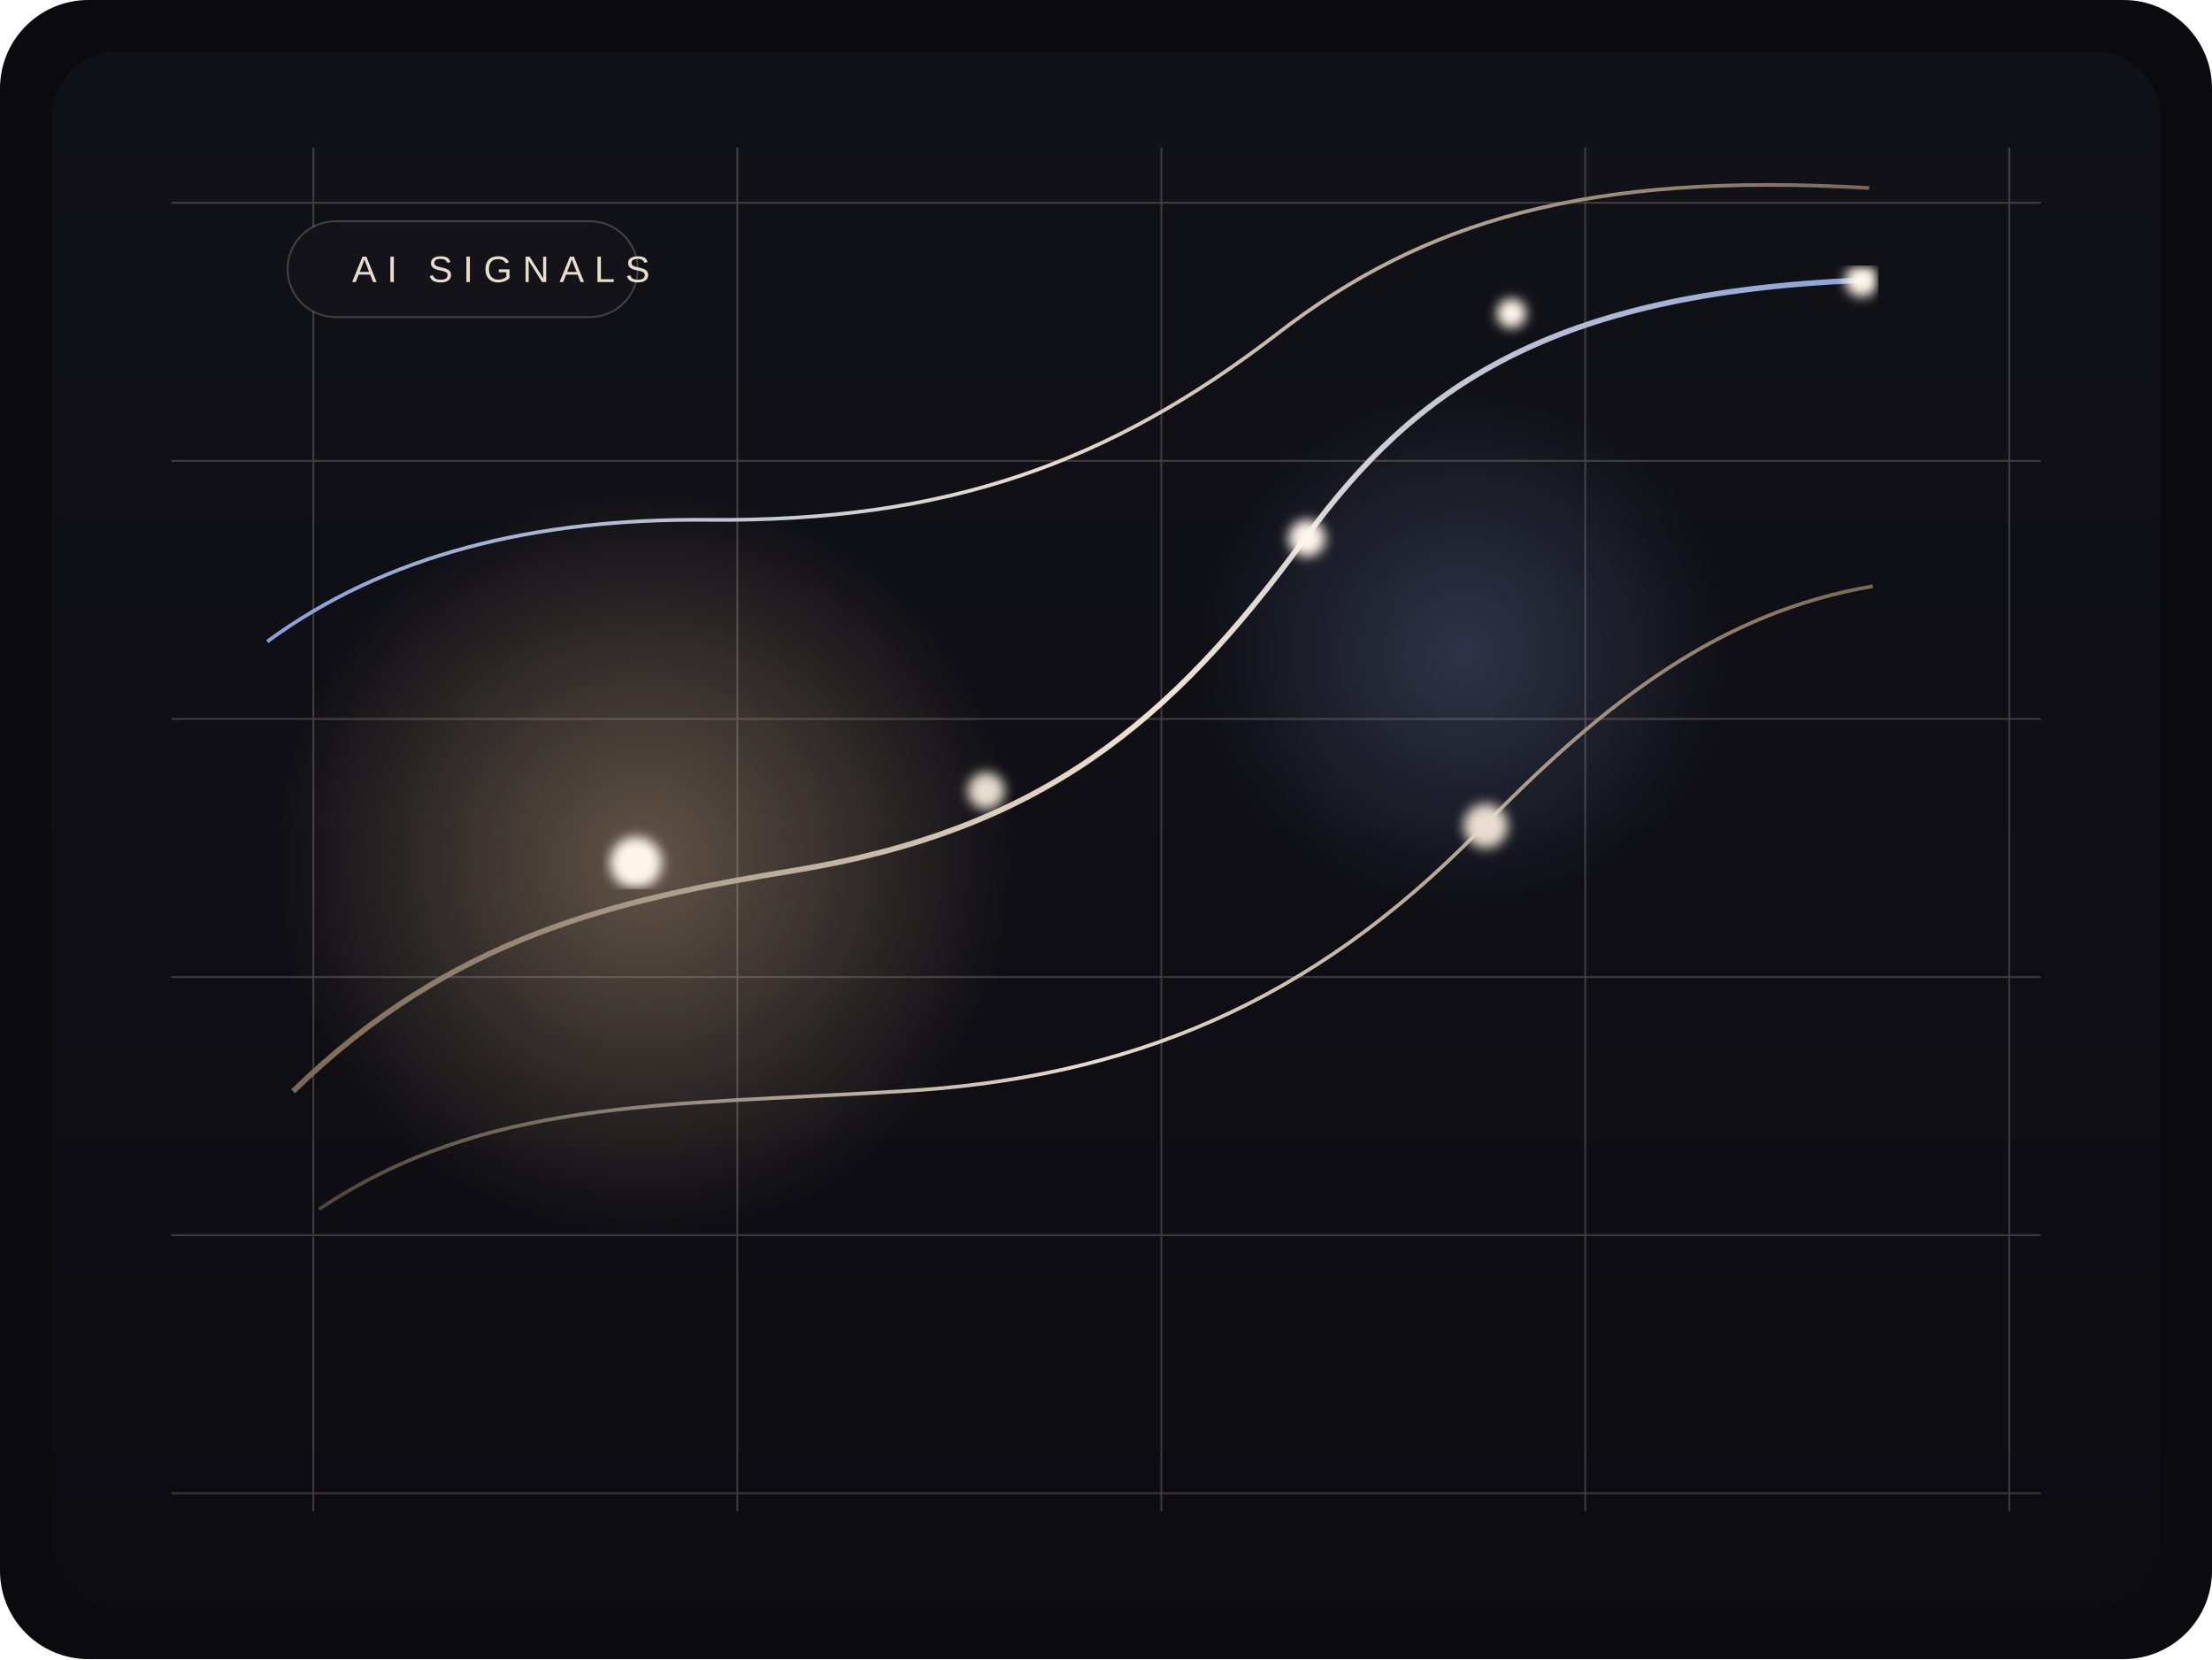
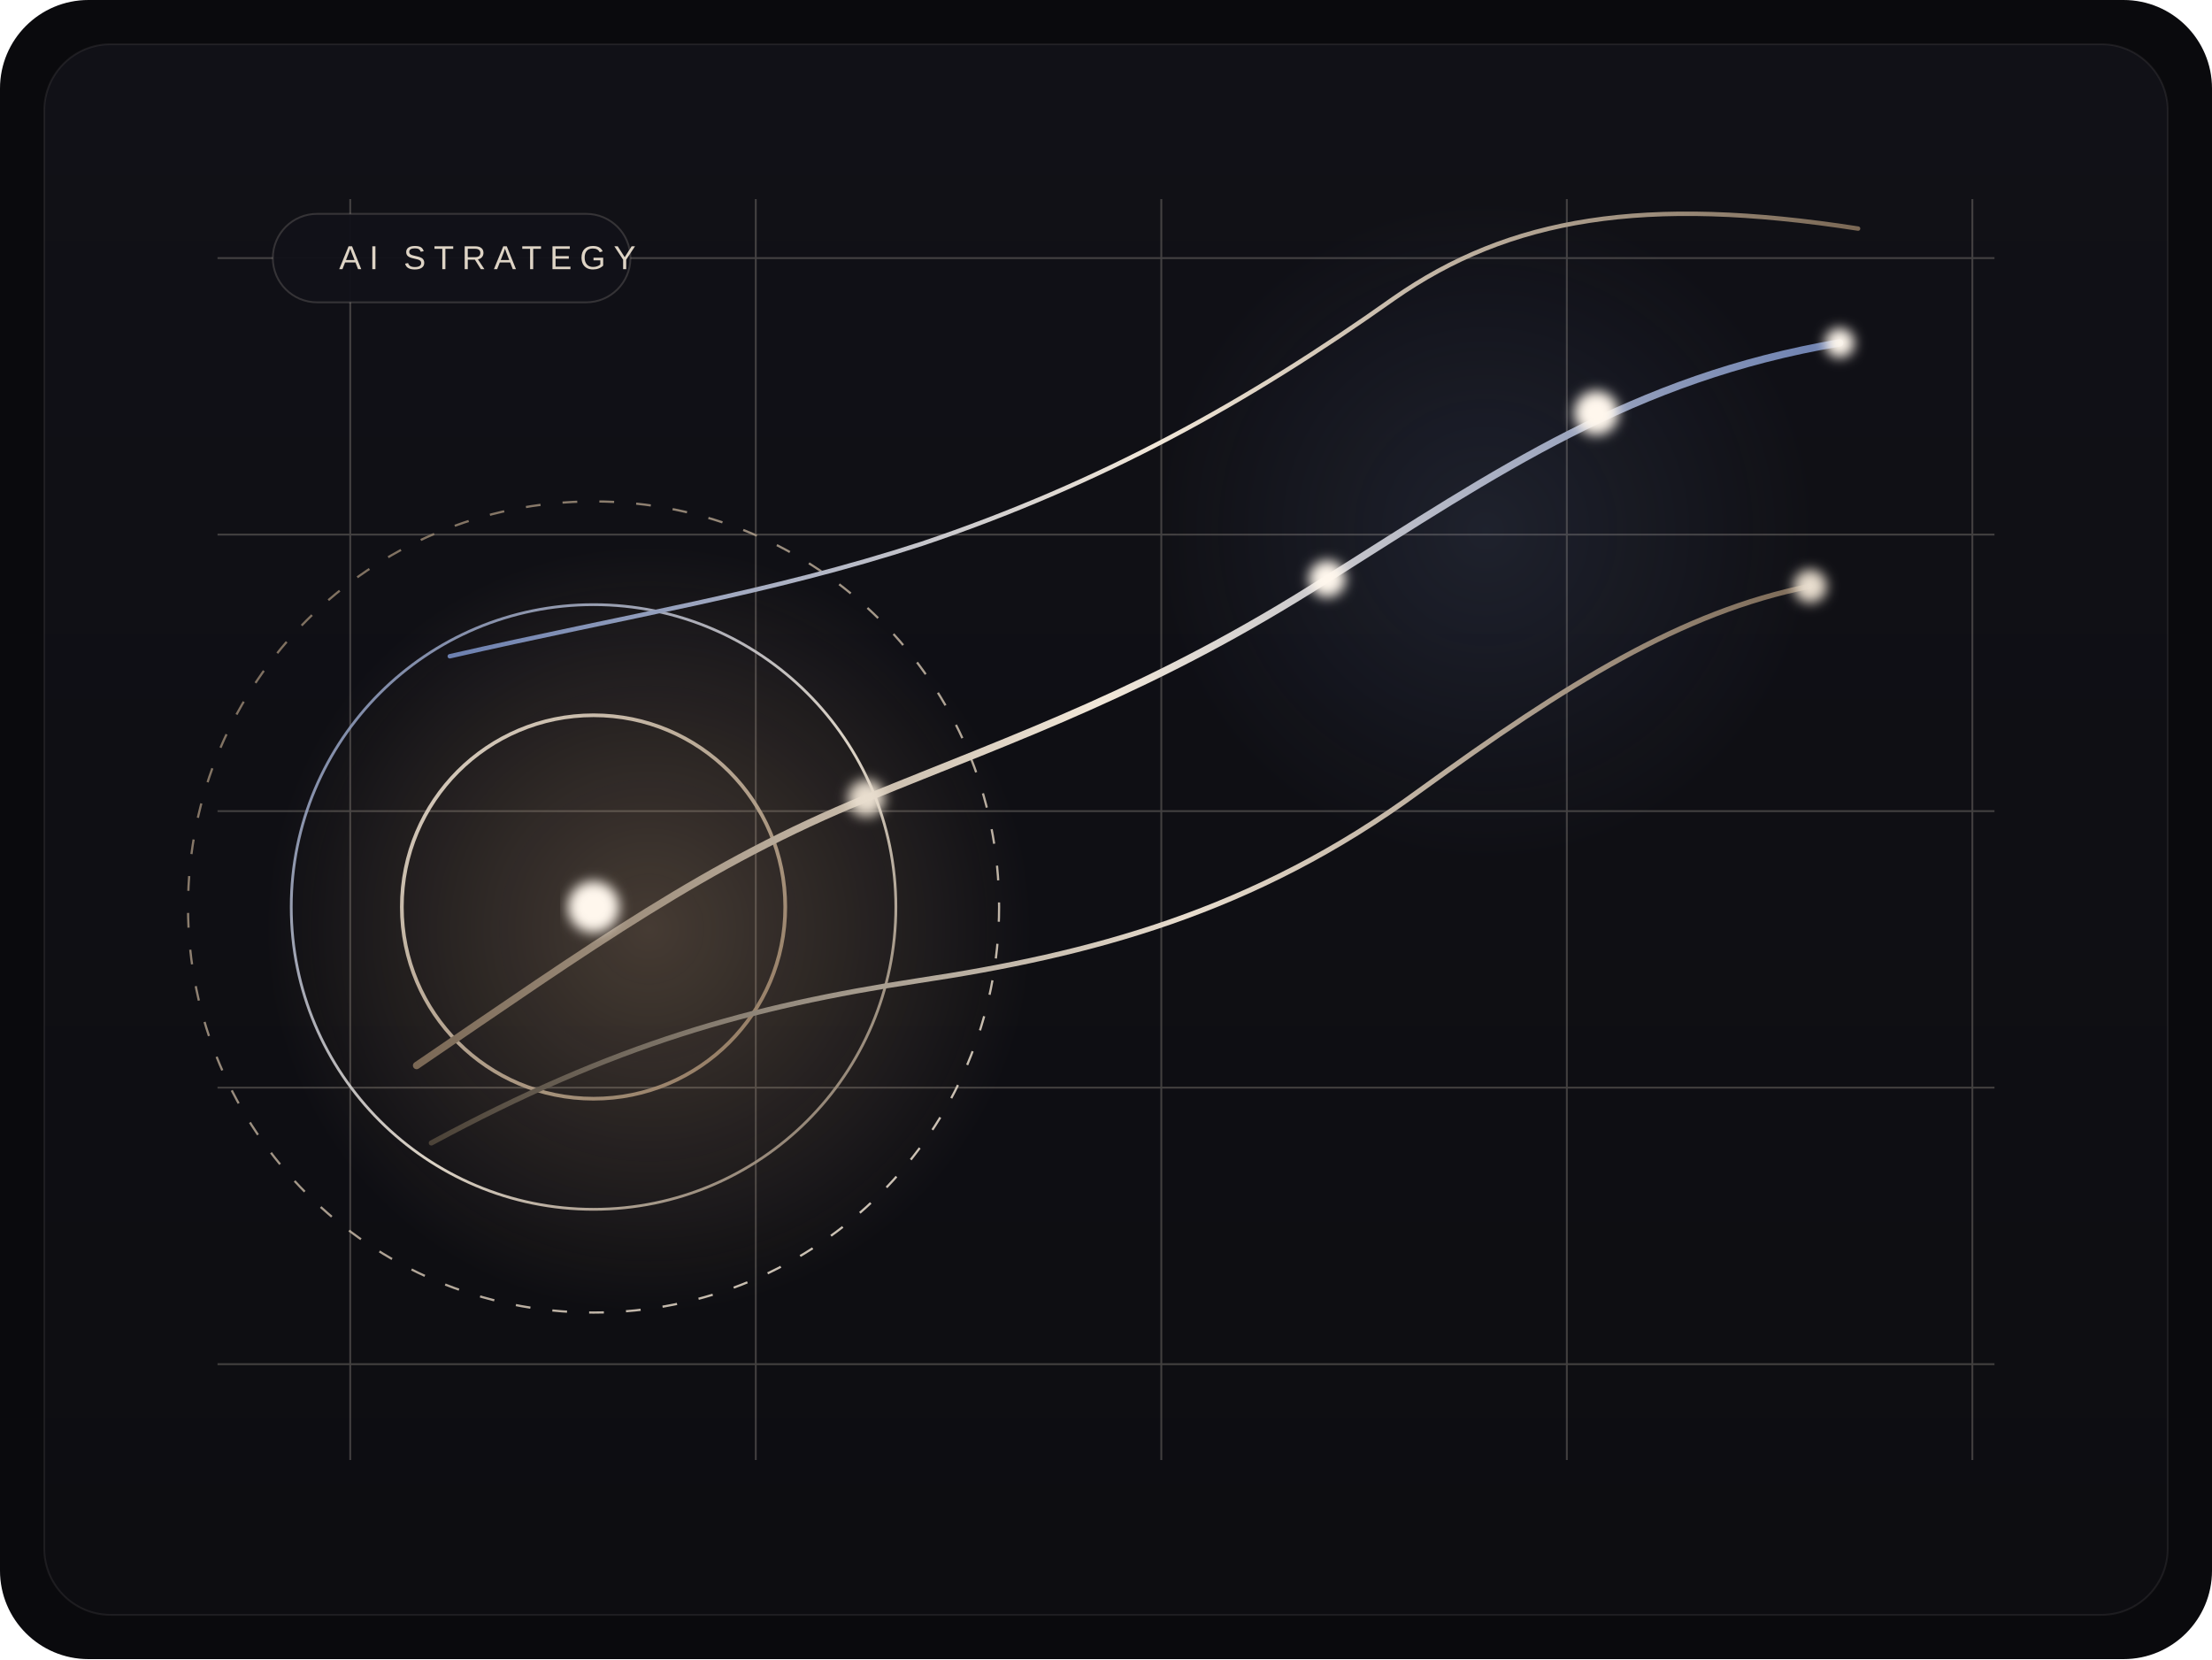
<svg xmlns="http://www.w3.org/2000/svg" width="1200" height="900" viewBox="0 0 1200 900" fill="none">
-   <rect width="1200" height="900" rx="48" fill="#0B0B0F" />
-   <rect x="28" y="28" width="1144" height="844" rx="36" fill="url(#bg)" />
-   <g opacity="0.22">
-     <path d="M93 110H1107" stroke="#E8DDCE" />
-     <path d="M93 250H1107" stroke="#E8DDCE" />
-     <path d="M93 390H1107" stroke="#E8DDCE" />
-     <path d="M93 530H1107" stroke="#E8DDCE" />
-     <path d="M93 670H1107" stroke="#E8DDCE" />
-     <path d="M93 810H1107" stroke="#E8DDCE" />
-     <path d="M170 80V820" stroke="#E8DDCE" />
-     <path d="M400 80V820" stroke="#E8DDCE" />
-     <path d="M630 80V820" stroke="#E8DDCE" />
-     <path d="M860 80V820" stroke="#E8DDCE" />
-     <path d="M1090 80V820" stroke="#E8DDCE" />
+   <rect width="1200" height="900" rx="48" fill="#0A0A0D" />
+   <rect x="24" y="24" width="1152" height="852" rx="36" fill="url(#bg)" stroke="rgba(241,236,227,0.08)" />
+   <g opacity="0.24">
+     <path d="M118 140H1082" stroke="#E8DDCE" />
+     <path d="M118 290H1082" stroke="#E8DDCE" />
+     <path d="M118 440H1082" stroke="#E8DDCE" />
+     <path d="M118 590H1082" stroke="#E8DDCE" />
+     <path d="M118 740H1082" stroke="#E8DDCE" />
+     <path d="M190 108V792" stroke="#E8DDCE" />
+     <path d="M410 108V792" stroke="#E8DDCE" />
+     <path d="M630 108V792" stroke="#E8DDCE" />
+     <path d="M850 108V792" stroke="#E8DDCE" />
+     <path d="M1070 108V792" stroke="#E8DDCE" />
  </g>
-   <circle cx="350" cy="468" r="202" fill="url(#glow)" opacity="0.9" />
-   <circle cx="794" cy="354" r="144" fill="url(#glowTwo)" opacity="0.75" />
-   <path d="M159 592C245 508 334 488 432 472C565 450 635 392 708 292C768 210 841 159 1010 152" stroke="url(#lineOne)" stroke-width="3" />
-   <path d="M173 656C263 596 357 600 488 592C613 585 711 544 802 451C872 379 934 332 1016 318" stroke="url(#lineTwo)" stroke-width="2" />
-   <path d="M145 348C209 301 290 281 385 282C514 283 602 251 693 181C772 120 861 93 1014 102" stroke="url(#lineThree)" stroke-width="2" />
-   <g filter="url(#blur)">
-     <circle cx="345" cy="468" r="14" fill="#FFF6EA" />
-     <circle cx="535" cy="429" r="10" fill="#E8DDCE" />
-     <circle cx="709" cy="292" r="10" fill="#FFF6EA" />
-     <circle cx="820" cy="170" r="8" fill="#FFF6EA" />
-     <circle cx="806" cy="448" r="12" fill="#E8DDCE" />
-     <circle cx="1010" cy="152" r="9" fill="#FFF6EA" />
+   <circle cx="352" cy="504" r="208" fill="url(#goldGlow)" opacity="0.34" />
+   <circle cx="806" cy="288" r="180" fill="url(#blueGlow)" opacity="0.22" />
+   <g opacity="0.9">
+     <circle cx="322" cy="492" r="104" stroke="url(#ringA)" stroke-width="2" />
+     <circle cx="322" cy="492" r="164" stroke="url(#ringB)" stroke-width="1.5" />
+     <circle cx="322" cy="492" r="220" stroke="url(#ringC)" stroke-width="1.2" stroke-dasharray="8 12" />
  </g>
-   <rect x="156" y="120" width="190" height="52" rx="26" fill="#131319" stroke="#F1E7D8" stroke-opacity="0.22" />
-   <text x="191" y="153" fill="#E8DDCE" font-family="Manrope, Arial, sans-serif" font-size="20" letter-spacing="0.28em">AI SIGNALS</text>
+   <path d="M226 578C320 514 384 468 470 433C553 399 626 374 720 314C812 256 886 205 998 186" stroke="url(#pathOne)" stroke-width="4" stroke-linecap="round" />
+   <path d="M234 620C334 566 407 546 498 532C591 518 680 495 770 429C850 371 912 332 982 318" stroke="url(#pathTwo)" stroke-width="2.8" stroke-linecap="round" />
+   <path d="M244 356C340 334 417 322 500 295C598 262 677 218 756 162C819 118 892 106 1008 124" stroke="url(#pathThree)" stroke-width="2.4" stroke-linecap="round" />
+   <g filter="url(#softBlur)">
+     <circle cx="322" cy="492" r="14" fill="#FFF7ED" />
+     <circle cx="470" cy="433" r="10" fill="#E8DDCE" />
+     <circle cx="720" cy="314" r="10" fill="#FFF7ED" />
+     <circle cx="866" cy="224" r="12" fill="#FFF7ED" />
+     <circle cx="982" cy="318" r="9" fill="#E8DDCE" />
+     <circle cx="998" cy="186" r="8" fill="#FFF7ED" />
+   </g>
+   <g opacity="0.95">
+     <rect x="148" y="116" width="194" height="48" rx="24" fill="#111118" stroke="#E8DDCE" stroke-opacity="0.18" />
+     <text x="184" y="146" fill="#E8DDCE" font-family="Manrope, Arial, sans-serif" font-size="18" letter-spacing="0.24em">AI STRATEGY</text>
+   </g>
  <defs>
-     <linearGradient id="bg" x1="600" y1="28" x2="600" y2="872" gradientUnits="userSpaceOnUse">
-       <stop stop-color="#111118" />
-       <stop offset="1" stop-color="#0C0C11" />
+     <linearGradient id="bg" x1="600" y1="24" x2="600" y2="876" gradientUnits="userSpaceOnUse">
+       <stop stop-color="#111117" />
+       <stop offset="1" stop-color="#0D0D11" />
    </linearGradient>
-     <radialGradient id="glow" cx="0" cy="0" r="1" gradientUnits="userSpaceOnUse" gradientTransform="translate(350 468) rotate(90) scale(202)">
-       <stop stop-color="#D7B68F" stop-opacity="0.46" />
-       <stop offset="1" stop-color="#D7B68F" stop-opacity="0" />
+     <radialGradient id="goldGlow" cx="0" cy="0" r="1" gradientUnits="userSpaceOnUse" gradientTransform="translate(352 504) rotate(90) scale(208)">
+       <stop stop-color="#D8B186" stop-opacity="0.8" />
+       <stop offset="1" stop-color="#D8B186" stop-opacity="0" />
    </radialGradient>
-     <radialGradient id="glowTwo" cx="0" cy="0" r="1" gradientUnits="userSpaceOnUse" gradientTransform="translate(794 354) rotate(90) scale(144)">
-       <stop stop-color="#8AA0D8" stop-opacity="0.34" />
-       <stop offset="1" stop-color="#8AA0D8" stop-opacity="0" />
+     <radialGradient id="blueGlow" cx="0" cy="0" r="1" gradientUnits="userSpaceOnUse" gradientTransform="translate(806 288) rotate(90) scale(180)">
+       <stop stop-color="#6C80B0" stop-opacity="0.7" />
+       <stop offset="1" stop-color="#6C80B0" stop-opacity="0" />
    </radialGradient>
-     <linearGradient id="lineOne" x1="159" y1="372" x2="1010" y2="372" gradientUnits="userSpaceOnUse">
-       <stop stop-color="#7A6855" />
-       <stop offset="0.55" stop-color="#F0E3D2" />
-       <stop offset="1" stop-color="#8AA0D8" />
+     <linearGradient id="ringA" x1="218" y1="388" x2="426" y2="596" gradientUnits="userSpaceOnUse">
+       <stop stop-color="#F1E7D8" />
+       <stop offset="1" stop-color="#967B5E" />
    </linearGradient>
-     <linearGradient id="lineTwo" x1="173" y1="487" x2="1016" y2="487" gradientUnits="userSpaceOnUse">
-       <stop stop-color="#4E4338" />
-       <stop offset="0.5" stop-color="#E8DDCE" />
+     <linearGradient id="ringB" x1="158" y1="328" x2="486" y2="656" gradientUnits="userSpaceOnUse">
+       <stop stop-color="#6C80B0" />
+       <stop offset="0.58" stop-color="#F1E7D8" />
      <stop offset="1" stop-color="#7A6855" />
    </linearGradient>
-     <linearGradient id="lineThree" x1="145" y1="225" x2="1014" y2="225" gradientUnits="userSpaceOnUse">
-       <stop stop-color="#8AA0D8" />
-       <stop offset="0.48" stop-color="#E8DDCE" />
+     <linearGradient id="ringC" x1="102" y1="272" x2="542" y2="712" gradientUnits="userSpaceOnUse">
+       <stop stop-color="#7A6855" />
+       <stop offset="1" stop-color="#F1E7D8" />
+     </linearGradient>
+     <linearGradient id="pathOne" x1="226" y1="382" x2="998" y2="382" gradientUnits="userSpaceOnUse">
+       <stop stop-color="#7A6855" />
+       <stop offset="0.48" stop-color="#F1E7D8" />
+       <stop offset="1" stop-color="#6C80B0" />
+     </linearGradient>
+     <linearGradient id="pathTwo" x1="234" y1="469" x2="982" y2="469" gradientUnits="userSpaceOnUse">
+       <stop stop-color="#4C4338" />
+       <stop offset="0.55" stop-color="#E8DDCE" />
      <stop offset="1" stop-color="#7A6855" />
    </linearGradient>
-     <filter id="blur" x="327" y="144" width="692" height="338" filterUnits="userSpaceOnUse" color-interpolation-filters="sRGB">
+     <linearGradient id="pathThree" x1="244" y1="234" x2="1008" y2="234" gradientUnits="userSpaceOnUse">
+       <stop stop-color="#6C80B0" />
+       <stop offset="0.5" stop-color="#F1E7D8" />
+       <stop offset="1" stop-color="#7A6855" />
+     </linearGradient>
+     <filter id="softBlur" x="304" y="116" width="714" height="518" filterUnits="userSpaceOnUse" color-interpolation-filters="sRGB">
      <feFlood flood-opacity="0" result="BackgroundImageFix" />
      <feBlend mode="normal" in="SourceGraphic" in2="BackgroundImageFix" result="shape" />
-       <feGaussianBlur stdDeviation="3" result="effect1_foregroundBlur_0_1" />
+       <feGaussianBlur stdDeviation="3.2" result="effect1_foregroundBlur_0_1" />
    </filter>
  </defs>
</svg>
